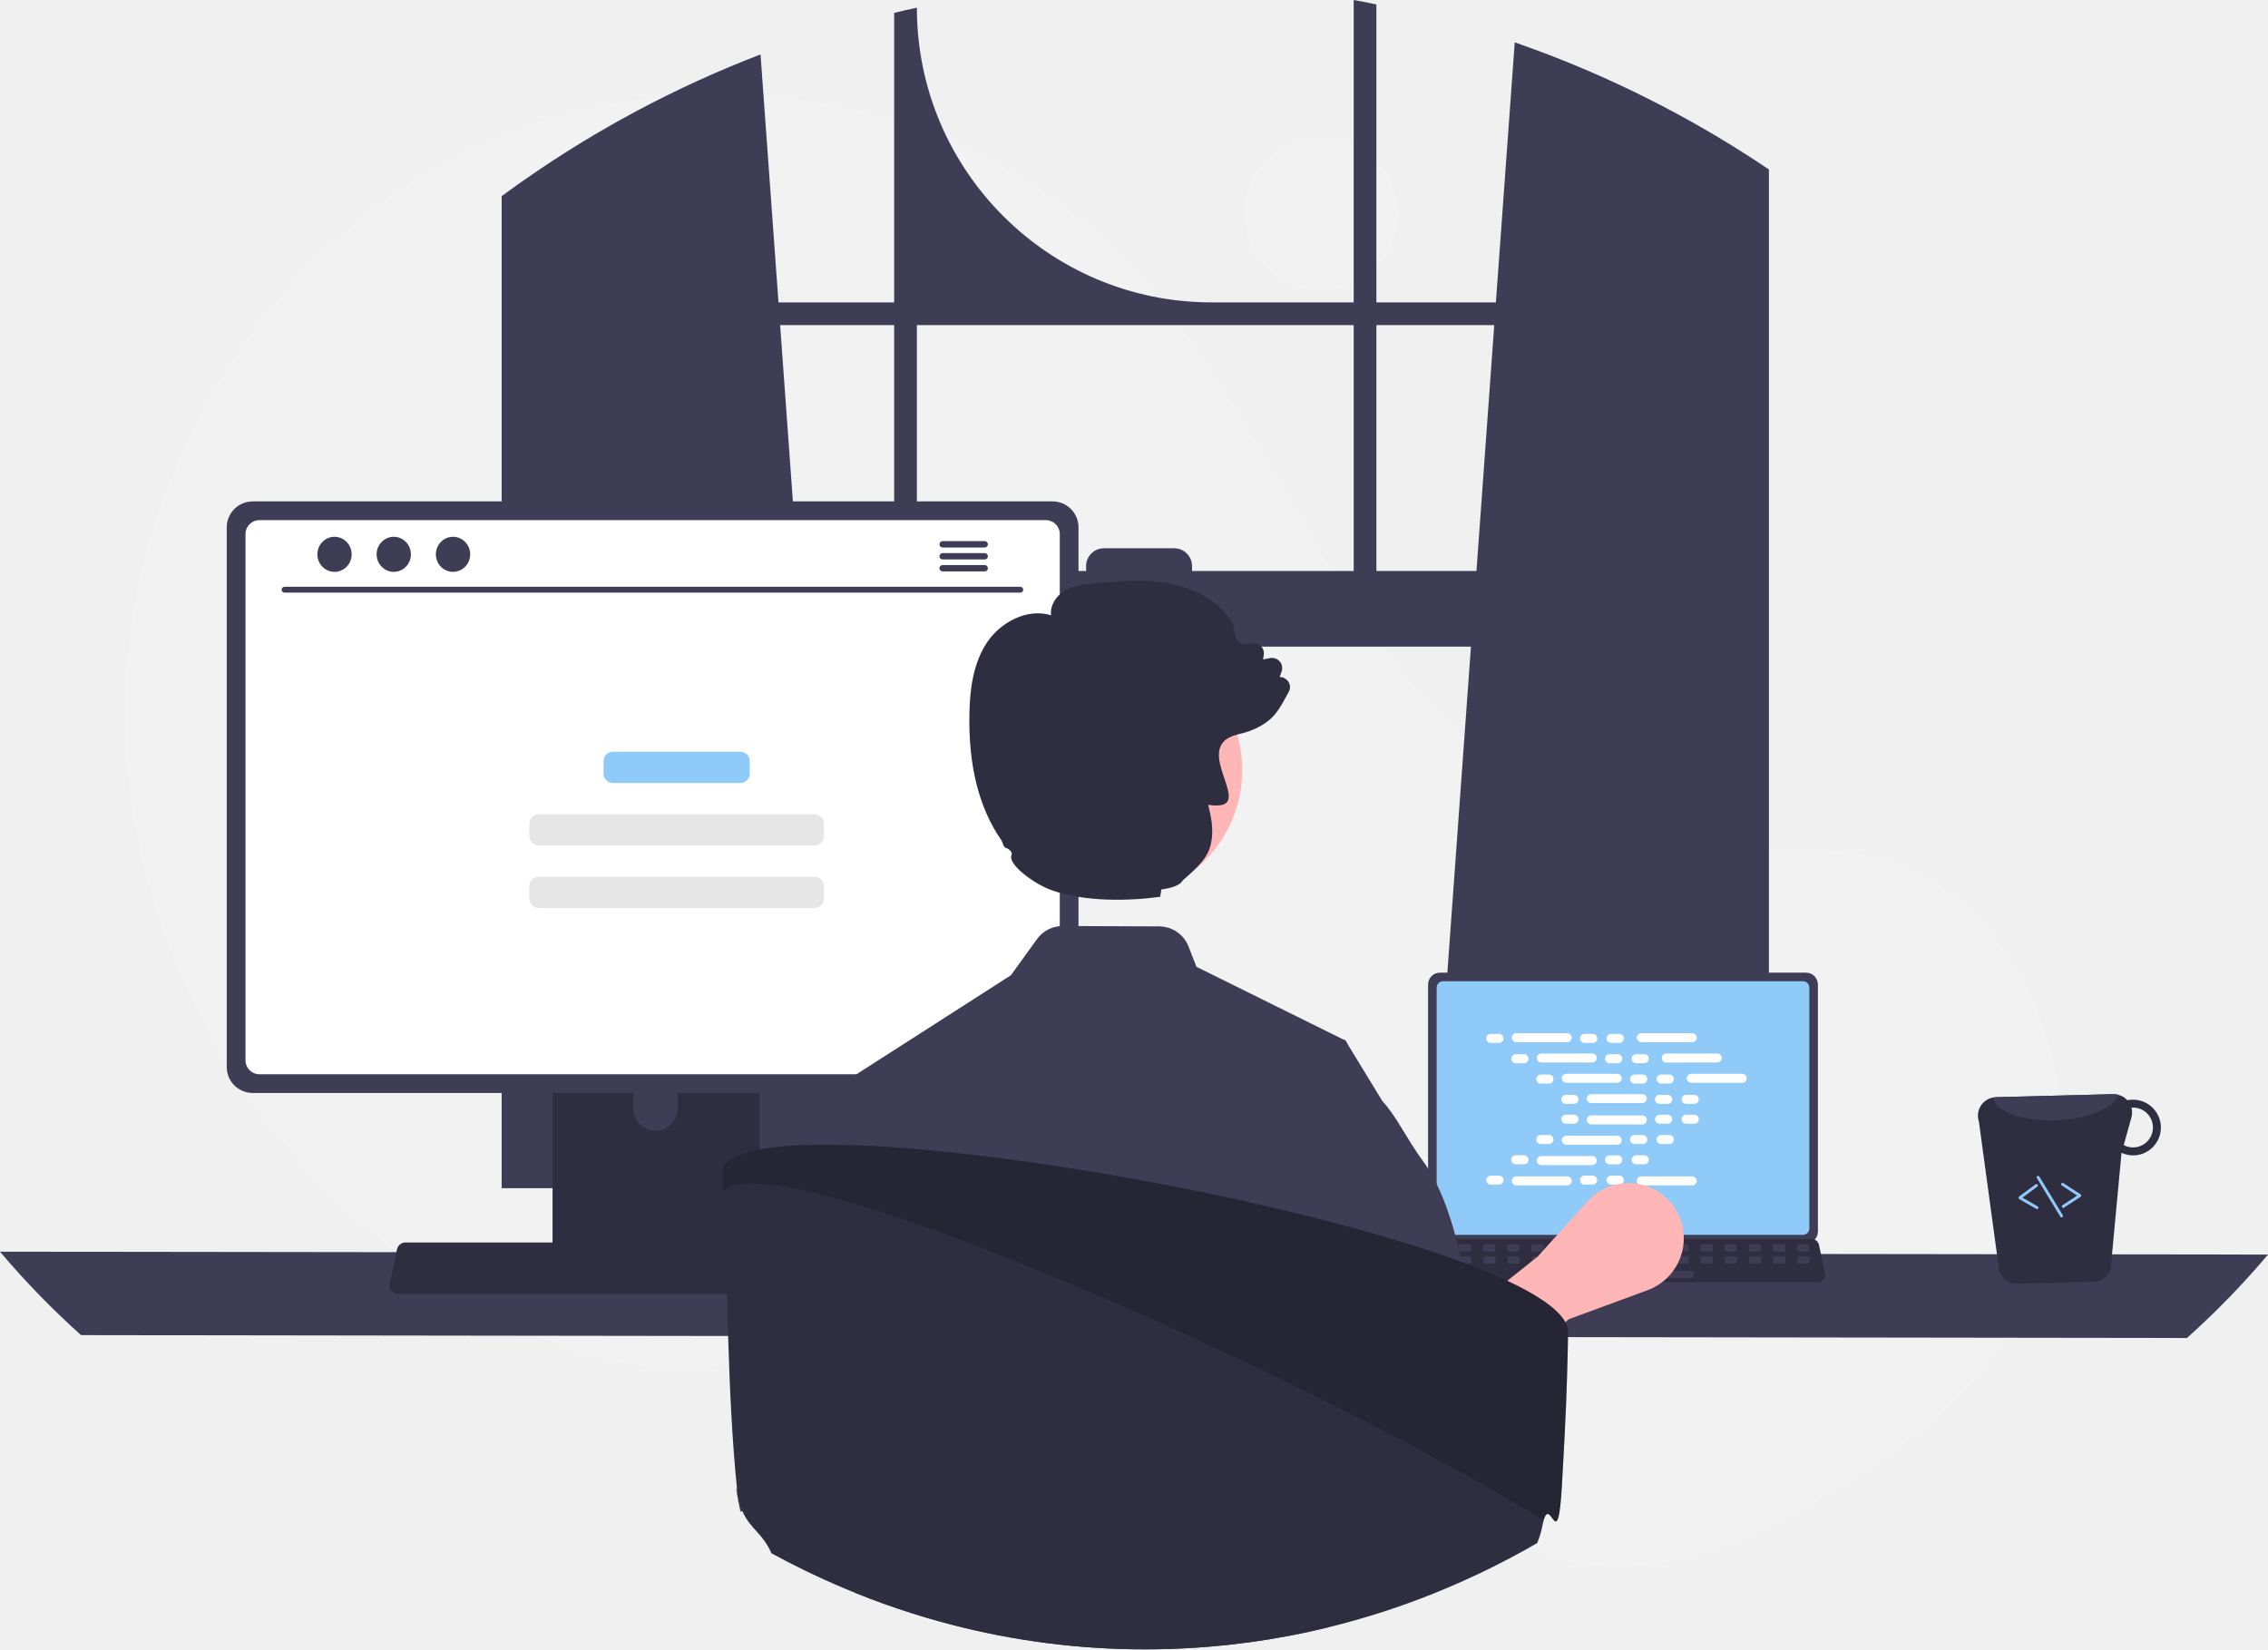
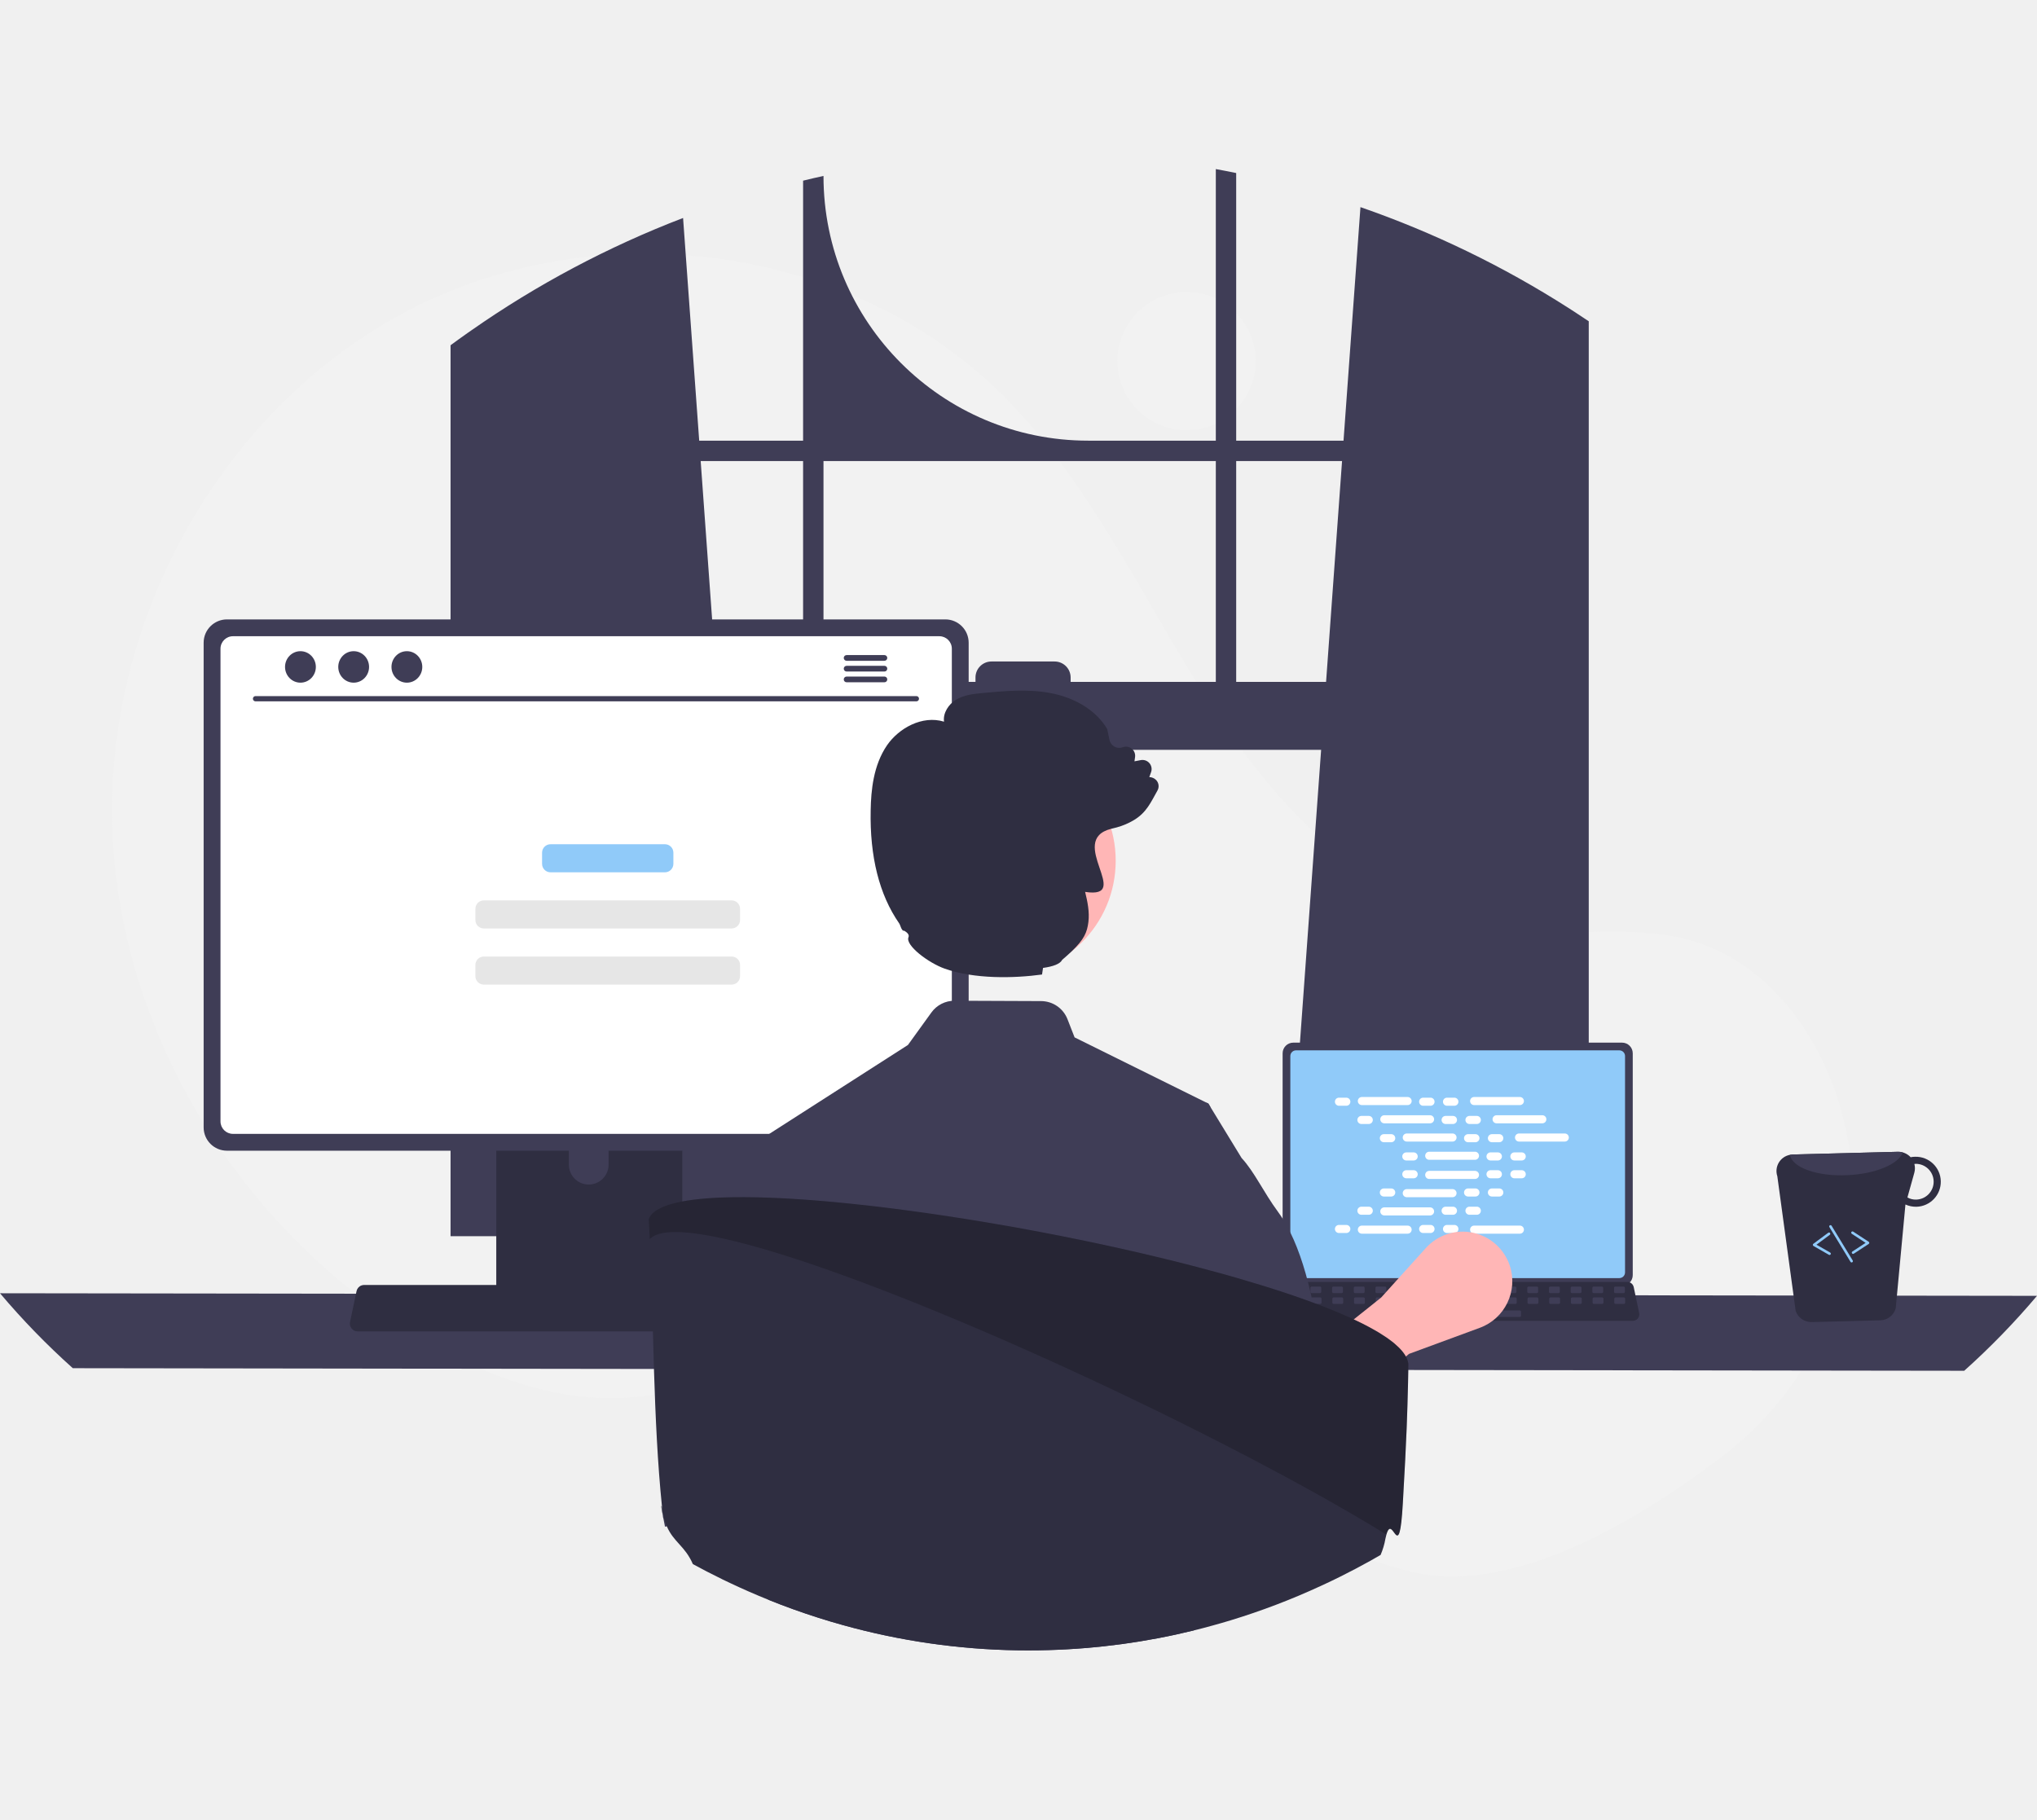
- <svg xmlns="http://www.w3.org/2000/svg" data-name="Layer 1" width="786.82" height="572.258" viewBox="0 0 786.82 572.258">
+ <svg xmlns="http://www.w3.org/2000/svg" data-name="Layer 1" width="750" height="670" viewBox="0 0 786.82 572.258">
  <circle cx="458.321" cy="74.182" r="26.701" fill="#f2f2f2" />
  <path d="M872.038,661.023c39.688-30.229,58.644-81.025,46.776-129.482q-.442-1.806-.934-3.604c-7.867-28.763-27.332-56.101-55.7-65.291-23.82-7.717-49.82-1.783-74.669-4.851-48.781-6.024-86.601-45.494-113.211-86.819-26.611-41.325-47.062-87.583-82.422-121.724-58.285-56.275-153.362-68.391-225.627-31.76C293.987,254.121,247.955,335.391,249.918,416.386c1.963,80.995,50.046,158.432,119.875,199.517,25.652,15.093,55.321,25.785,84.848,22.044,25.62-3.246,48.899-17.013,74.399-21.1,40.091-6.426,79.927,11.701,114.603,32.824,34.676,21.123,68.17,46.16,107.574,55.952C789.478,715.131,836.881,687.801,872.038,661.023Z" transform="translate(-206.59 -163.8711)" fill="#f2f2f2" />
  <path d="M815.016,219.191c-.87-.58-1.75-1.13-2.62-1.69a380.24,380.24,0,0,0-80.31-38.93l-6.54,90.22h-41.46v-103.39c-2.61-.54-5.24-1.05-7.87-1.53v104.92H626.946A102.27,102.27,0,0,1,524.676,166.521v-0c-2.64.57-5.26,1.18-7.88,1.83v100.44h-40.13l-6.23-86.03a380.858,380.858,0,0,0-81.94,43.53c-.44.3-.88.61-1.31.91-2.21,1.55-4.39,3.13-6.56,4.73v344.19h118.27l-2.09-28.95-11.5-158.95h231.59l-11.5,158.95-2.09,28.95h116.96v-353.45Q817.656,220.901,815.016,219.191Zm-298.22,142.78h-33.39l-6.17-85.3h39.56Zm159.42,0h-56.08v-1.69a6.18,6.18,0,0,0-6.19-6.18h-24.38a6.178,6.178,0,0,0-6.18,6.18v1.69h-58.71v-85.3h151.54Zm7.87,0v-85.3h40.89l-6.17,85.3Z" transform="translate(-206.59 -163.8711)" fill="#3f3d56" />
  <path d="M206.59,598.162a289.003,289.003,0,0,0,28.12,28.95l730.58,1a289.003,289.003,0,0,0,28.12-28.95Z" transform="translate(-206.59 -163.8711)" fill="#3f3d56" />
  <path d="M702.02,505.462v85.704a4.122,4.122,0,0,0,4.119,4.119H833.143a4.122,4.122,0,0,0,4.119-4.119v-85.704a4.124,4.124,0,0,0-4.119-4.115H706.139A4.124,4.124,0,0,0,702.02,505.462Z" transform="translate(-206.59 -163.8711)" fill="#3f3d56" />
  <path d="M704.999,506.529V590.109a2.205,2.205,0,0,0,2.201,2.201H832.086a2.205,2.205,0,0,0,2.201-2.201V506.529a2.206,2.206,0,0,0-2.201-2.206H707.201A2.206,2.206,0,0,0,704.999,506.529Z" transform="translate(-206.59 -163.8711)" fill="#90caf9" />
  <path d="M699.364,607.881a2.47,2.47,0,0,0,1.943.93H837.299a2.502,2.502,0,0,0,2.446-3.016l-2.111-10.027a2.507,2.507,0,0,0-1.558-1.818,2.425,2.425,0,0,0-.888-.168H703.41a2.424,2.424,0,0,0-.888.168,2.507,2.507,0,0,0-1.558,1.818l-2.111,10.027A2.501,2.501,0,0,0,699.364,607.881Z" transform="translate(-206.59 -163.8711)" fill="#2f2e41" />
  <rect x="830.034" y="595.588" width="4.188" height="2.513" rx="0.488" transform="translate(1457.666 1029.819) rotate(-180)" fill="#3f3d56" />
  <rect x="821.657" y="595.588" width="4.188" height="2.513" rx="0.488" transform="translate(1440.912 1029.819) rotate(-180)" fill="#3f3d56" />
  <rect x="813.28" y="595.588" width="4.188" height="2.513" rx="0.488" transform="translate(1424.158 1029.819) rotate(-180)" fill="#3f3d56" />
  <rect x="804.903" y="595.588" width="4.188" height="2.513" rx="0.488" transform="translate(1407.404 1029.819) rotate(-180)" fill="#3f3d56" />
  <rect x="796.526" y="595.588" width="4.188" height="2.513" rx="0.488" transform="translate(1390.65 1029.819) rotate(-180)" fill="#3f3d56" />
  <rect x="788.149" y="595.588" width="4.188" height="2.513" rx="0.488" transform="translate(1373.896 1029.819) rotate(-180)" fill="#3f3d56" />
  <rect x="779.772" y="595.588" width="4.188" height="2.513" rx="0.488" transform="translate(1357.142 1029.819) rotate(-180)" fill="#3f3d56" />
  <rect x="771.395" y="595.588" width="4.188" height="2.513" rx="0.488" transform="translate(1340.388 1029.819) rotate(-180)" fill="#3f3d56" />
  <rect x="763.018" y="595.588" width="4.188" height="2.513" rx="0.488" transform="translate(1323.634 1029.819) rotate(-180)" fill="#3f3d56" />
  <rect x="754.641" y="595.588" width="4.188" height="2.513" rx="0.488" transform="translate(1306.88 1029.819) rotate(-180)" fill="#3f3d56" />
  <rect x="746.264" y="595.588" width="4.188" height="2.513" rx="0.488" transform="translate(1290.126 1029.819) rotate(-180)" fill="#3f3d56" />
  <rect x="737.887" y="595.588" width="4.188" height="2.513" rx="0.488" transform="translate(1273.372 1029.819) rotate(-180)" fill="#3f3d56" />
  <rect x="729.51" y="595.588" width="4.188" height="2.513" rx="0.488" transform="translate(1256.618 1029.819) rotate(-180)" fill="#3f3d56" />
  <rect x="721.133" y="595.588" width="4.188" height="2.513" rx="0.488" transform="translate(1239.865 1029.819) rotate(-180)" fill="#3f3d56" />
  <rect x="712.756" y="595.588" width="4.188" height="2.513" rx="0.488" transform="translate(1223.111 1029.819) rotate(-180)" fill="#3f3d56" />
  <rect x="704.379" y="595.588" width="4.188" height="2.513" rx="0.488" transform="translate(1206.357 1029.819) rotate(-180)" fill="#3f3d56" />
  <rect x="830.133" y="599.777" width="4.188" height="2.513" rx="0.488" transform="translate(1457.864 1038.196) rotate(-180)" fill="#3f3d56" />
  <rect x="821.756" y="599.777" width="4.188" height="2.513" rx="0.488" transform="translate(1441.11 1038.196) rotate(-180)" fill="#3f3d56" />
  <rect x="813.379" y="599.777" width="4.188" height="2.513" rx="0.488" transform="translate(1424.356 1038.196) rotate(-180)" fill="#3f3d56" />
  <rect x="805.002" y="599.777" width="4.188" height="2.513" rx="0.488" transform="translate(1407.602 1038.196) rotate(-180)" fill="#3f3d56" />
  <rect x="796.625" y="599.777" width="4.188" height="2.513" rx="0.488" transform="translate(1390.848 1038.196) rotate(-180)" fill="#3f3d56" />
  <rect x="788.248" y="599.777" width="4.188" height="2.513" rx="0.488" transform="translate(1374.094 1038.196) rotate(-180)" fill="#3f3d56" />
  <rect x="779.871" y="599.777" width="4.188" height="2.513" rx="0.488" transform="translate(1357.34 1038.196) rotate(-180)" fill="#3f3d56" />
  <rect x="771.494" y="599.777" width="4.188" height="2.513" rx="0.488" transform="translate(1340.586 1038.196) rotate(-180)" fill="#3f3d56" />
  <rect x="763.117" y="599.777" width="4.188" height="2.513" rx="0.488" transform="translate(1323.832 1038.196) rotate(-180)" fill="#3f3d56" />
  <rect x="754.74" y="599.777" width="4.188" height="2.513" rx="0.488" transform="translate(1307.078 1038.196) rotate(-180)" fill="#3f3d56" />
  <rect x="746.363" y="599.777" width="4.188" height="2.513" rx="0.488" transform="translate(1290.324 1038.196) rotate(-180)" fill="#3f3d56" />
  <rect x="737.986" y="599.777" width="4.188" height="2.513" rx="0.488" transform="translate(1273.57 1038.196) rotate(-180)" fill="#3f3d56" />
  <rect x="729.609" y="599.777" width="4.188" height="2.513" rx="0.488" transform="translate(1256.816 1038.196) rotate(-180)" fill="#3f3d56" />
  <rect x="721.232" y="599.777" width="4.188" height="2.513" rx="0.488" transform="translate(1240.062 1038.196) rotate(-180)" fill="#3f3d56" />
  <rect x="712.855" y="599.777" width="4.188" height="2.513" rx="0.488" transform="translate(1223.309 1038.196) rotate(-180)" fill="#3f3d56" />
  <rect x="704.478" y="599.777" width="4.188" height="2.513" rx="0.488" transform="translate(1206.555 1038.196) rotate(-180)" fill="#3f3d56" />
  <rect x="760.604" y="604.803" width="33.508" height="2.513" rx="0.488" transform="translate(1348.126 1048.248) rotate(-180)" fill="#3f3d56" />
  <rect x="515.631" y="358.737" width="5.966" height="3.122" rx="1.561" fill="#fff" />
  <rect x="548.154" y="358.737" width="5.966" height="3.122" rx="1.561" fill="#fff" />
  <rect x="557.369" y="358.737" width="5.966" height="3.122" rx="1.561" fill="#fff" />
  <rect x="524.477" y="358.477" width="20.796" height="3.122" rx="1.561" fill="#fff" />
  <rect x="567.841" y="358.477" width="20.796" height="3.122" rx="1.561" fill="#fff" />
  <rect x="524.304" y="365.784" width="5.966" height="3.122" rx="1.561" fill="#fff" />
  <rect x="556.827" y="365.784" width="5.966" height="3.122" rx="1.561" fill="#fff" />
  <rect x="566.042" y="365.784" width="5.966" height="3.122" rx="1.561" fill="#fff" />
  <rect x="533.15" y="365.523" width="20.796" height="3.122" rx="1.561" fill="#fff" />
  <rect x="576.514" y="365.523" width="20.796" height="3.122" rx="1.561" fill="#fff" />
  <rect x="532.977" y="372.83" width="5.966" height="3.122" rx="1.561" fill="#fff" />
  <rect x="565.5" y="372.83" width="5.966" height="3.122" rx="1.561" fill="#fff" />
  <rect x="574.715" y="372.83" width="5.966" height="3.122" rx="1.561" fill="#fff" />
  <rect x="541.823" y="372.57" width="20.796" height="3.122" rx="1.561" fill="#fff" />
  <rect x="585.187" y="372.57" width="20.796" height="3.122" rx="1.561" fill="#fff" />
  <rect x="541.649" y="379.877" width="5.966" height="3.122" rx="1.561" fill="#fff" />
  <rect x="574.172" y="379.877" width="5.966" height="3.122" rx="1.561" fill="#fff" />
  <rect x="583.387" y="379.877" width="5.966" height="3.122" rx="1.561" fill="#fff" />
  <rect x="550.496" y="379.617" width="20.796" height="3.122" rx="1.561" fill="#fff" />
  <rect x="548.154" y="407.898" width="5.966" height="3.122" rx="1.561" fill="#fff" />
  <rect x="557.369" y="407.898" width="5.966" height="3.122" rx="1.561" fill="#fff" />
  <rect x="567.841" y="408.158" width="20.796" height="3.122" rx="1.561" fill="#fff" />
  <rect x="515.631" y="407.898" width="5.966" height="3.122" rx="1.561" fill="#fff" />
  <rect x="524.477" y="408.158" width="20.796" height="3.122" rx="1.561" fill="#fff" />
  <rect x="524.304" y="400.851" width="5.966" height="3.122" rx="1.561" fill="#fff" />
  <rect x="556.827" y="400.851" width="5.966" height="3.122" rx="1.561" fill="#fff" />
  <rect x="566.042" y="400.851" width="5.966" height="3.122" rx="1.561" fill="#fff" />
  <rect x="533.15" y="401.111" width="20.796" height="3.122" rx="1.561" fill="#fff" />
  <rect x="532.977" y="393.804" width="5.966" height="3.122" rx="1.561" fill="#fff" />
  <rect x="565.5" y="393.804" width="5.966" height="3.122" rx="1.561" fill="#fff" />
  <rect x="574.715" y="393.804" width="5.966" height="3.122" rx="1.561" fill="#fff" />
  <rect x="541.823" y="394.064" width="20.796" height="3.122" rx="1.561" fill="#fff" />
  <rect x="541.649" y="386.758" width="5.966" height="3.122" rx="1.561" fill="#fff" />
  <rect x="574.172" y="386.758" width="5.966" height="3.122" rx="1.561" fill="#fff" />
  <rect x="583.387" y="386.758" width="5.966" height="3.122" rx="1.561" fill="#fff" />
  <rect x="550.496" y="387.018" width="20.796" height="3.122" rx="1.561" fill="#fff" />
  <path d="M711.507,654.353l-13.35-21.102,41.902-33.403,17.295-19.161a19.161,19.161,0,0,1,32.418,6.828h0a19.161,19.161,0,0,1-11.57,23.991l-27.349,10.075Z" transform="translate(-206.59 -163.8711)" fill="#ffb6b6" />
  <path d="M398.28,501.352v102.56h71.85v-102.56a3.448,3.448,0,0,0-2.43-3.3,3.175,3.175,0,0,0-1.03-.16H401.75A3.463,3.463,0,0,0,398.28,501.352Zm28.04,35.24a7.67,7.67,0,0,1,15.34,0v11.9a7.67,7.67,0,0,1-15.34,0Z" transform="translate(-206.59 -163.8711)" fill="#2f2e41" />
  <path d="M398.06,600.632v9.89a1.946,1.946,0,0,0,1.93,1.94h68.43a1.94,1.94,0,0,0,1.93-1.94v-9.89Z" transform="translate(-206.59 -163.8711)" fill="#3f3d56" />
  <path d="M285.25,346.832V534.092a9.007,9.007,0,0,0,9,9h277.5a9.007,9.007,0,0,0,9-9V346.832a9.011,9.011,0,0,0-9-8.99H294.25A9.012,9.012,0,0,0,285.25,346.832Z" transform="translate(-206.59 -163.8711)" fill="#3f3d56" />
  <path d="M291.76,349.162v182.62a4.818,4.818,0,0,0,4.81,4.81H569.44a4.818,4.818,0,0,0,4.81-4.81v-182.62a4.82,4.82,0,0,0-4.81-4.82H296.57A4.821,4.821,0,0,0,291.76,349.162Z" transform="translate(-206.59 -163.8711)" fill="#fff" />
  <path d="M342.4,611.792a2.948,2.948,0,0,0,2.32,1.11h162.34a2.987,2.987,0,0,0,2.92-3.6l-2.52-11.97a2.993,2.993,0,0,0-1.86-2.17,2.895,2.895,0,0,0-1.06-.2H347.23a2.894,2.894,0,0,0-1.06.2,2.992,2.992,0,0,0-1.86,2.17l-2.52,11.97A2.985,2.985,0,0,0,342.4,611.792Z" transform="translate(-206.59 -163.8711)" fill="#2f2e41" />
  <path d="M560.585,369.499H305.261a1.016,1.016,0,0,1,0-2.031H560.585a1.016,1.016,0,0,1,0,2.031Z" transform="translate(-206.59 -163.8711)" fill="#3f3d56" />
  <ellipse cx="116.051" cy="192.33" rx="5.95" ry="6.083" fill="#3f3d56" />
  <ellipse cx="136.607" cy="192.33" rx="5.95" ry="6.083" fill="#3f3d56" />
  <ellipse cx="157.163" cy="192.33" rx="5.95" ry="6.083" fill="#3f3d56" />
  <path d="M548.206,351.622h-14.6a1.105,1.105,0,0,0,0,2.21h14.6a1.105,1.105,0,0,0,0-2.21Z" transform="translate(-206.59 -163.8711)" fill="#3f3d56" />
  <path d="M548.206,355.772h-14.6a1.105,1.105,0,0,0,0,2.21h14.6a1.105,1.105,0,0,0,0-2.21Z" transform="translate(-206.59 -163.8711)" fill="#3f3d56" />
  <path d="M548.206,359.922h-14.6a1.105,1.105,0,0,0,0,2.21h14.6a1.105,1.105,0,0,0,0-2.21Z" transform="translate(-206.59 -163.8711)" fill="#3f3d56" />
  <path d="M900.186,604.972a6.416,6.416,0,0,0,6.183,4.331l26.492-.682a6.329,6.329,0,0,0,5.981-4.657l3.749-40.087a9.794,9.794,0,0,0,4.238.871,9.661,9.661,0,1,0-.485-19.317,8.184,8.184,0,0,0-1.736.181,6.548,6.548,0,0,0-4.874-2.103l-40.751,1.052a5.853,5.853,0,0,0-1.005.125,6.365,6.365,0,0,0-4.873,8.265Zm43.173-43.817,2.668-9.553a6.506,6.506,0,0,0,.02-3.375c.129-0.0.244-.062.373-.062a6.91,6.91,0,0,1,.324,13.817A6.505,6.505,0,0,1,943.359,561.156Z" transform="translate(-206.59 -163.8711)" fill="#2f2e41" />
  <path d="M897.978,544.686c.868,4.964,10.629,8.454,22.366,7.847,10.793-.497,19.617-4.287,21.234-8.778a6.025,6.025,0,0,0-1.844-.246l-40.751,1.052A5.853,5.853,0,0,0,897.978,544.686Z" transform="translate(-206.59 -163.8711)" fill="#3f3d56" />
  <path d="M922.494,582.944a.497.497,0,0,0,.151-.066l5.753-3.766a.499.499,0,0,0,0-.836l-5.98-3.917a.5.5,0,1,0-.548.836l5.341,3.498-5.114,3.348a.5.5,0,0,0,.396.903Z" transform="translate(-206.59 -163.8711)" fill="#90caf9" />
  <path d="M913.408,583.363a.5.5,0,0,0,.126-.918l-5.303-3.04,5.126-3.807a.5.5,0,1,0-.596-.802l-5.739,4.263a.5.5,0,0,0,.049.835l5.965,3.42A.5.5,0,0,0,913.408,583.363Z" transform="translate(-206.59 -163.8711)" fill="#90caf9" />
  <path d="M921.922,586.244a.482.482,0,0,0,.137-.058.5.5,0,0,0,.168-.687l-8.155-13.408a.5.5,0,0,0-.854.521l8.155,13.408A.5.5,0,0,0,921.922,586.244Z" transform="translate(-206.59 -163.8711)" fill="#90caf9" />
  <rect x="209.385" y="260.827" width="50.719" height="10.846" rx="3.264" fill="#90caf9" />
  <rect x="183.626" y="282.519" width="102.236" height="10.846" rx="3.264" fill="#e6e6e6" />
  <rect x="183.626" y="304.21" width="102.236" height="10.846" rx="3.264" fill="#e6e6e6" />
  <path d="M497.301,540.717l.217.684.011.023,6.525,19.838,7.506,22.861,14.123,42.961.137,6.673v.023l1.049,53.684-2.909,7.278,3.274,11.932s-1.506-18.037-9.582-7.679c-4.574,5.886-9.925,11.91-14.317,17.556q9.6,3.884,19.507,7.027c1.426.456,2.863.89,4.301,1.323q.462.137.924.274a266.863,266.863,0,0,0,67.351,10.826c1.186.034,2.35.057,3.479.08.399.011.787.023,1.175.023,1.278.011,2.544.023,3.822.023q3.867,0,7.7-.114a266.853,266.853,0,0,0,56.091-7.586c-.125-7.586-.468-16.45-.958-25.918-.228-4.643-5.35-9.674-5.658-14.533-.217-3.65,4.381-7.084,4.141-10.792-1.551-22.827-3.491-14.064-4.928-30.229q-.222-2.379-.411-4.552c-.924-10.381-1.563-16.872-1.563-16.872l6.137-38.683,9.639-60.734-.742-1.221-.833-.411-50.844-25.165-2.761-7.073a10.979,10.979,0,0,0-10.141-6.947l-33.493-.137a10.931,10.931,0,0,0-8.909,4.529l-9.069,12.56Z" transform="translate(-206.59 -163.8711)" fill="#3f3d56" />
  <path d="M533.407,617.525,525.82,633.758l-5.179,11.088-8.909,46.646-4.46,4.734L503.45,679.467l-39.998,8.881c-1.312-7.29-.351.247-1.161-7.75.228-.228.468-.456.707-.685.639-.593,1.175-1.152,1.164-1.688-.456-27.584.913-74.526,12.343-102.966a60.053,60.053,0,0,1,7.027-13.107c.228-.308.445-.616.662-.924,5.27-7.381,8.601-14.647,13.324-19.815v-.011a.53.53,0,0,0,.08-.08.157.157,0,0,0,.046-.034l32.443-17.203,1.392,39.105.992,28.109Z" transform="translate(-206.59 -163.8711)" fill="#3f3d56" />
  <path d="M650.391,622.135l9.476,20.275,3.307,7.061,8.907,46.642,4.446,4.723,3.83-16.755,1.8-.369,32.459-6.722,9.461,30.046a17.984,17.984,0,0,0-3.261-22.506c-.646-.585-1.184-1.154-1.169-1.692.538-32.443-1.446-91.684-19.367-116.066-5.692-7.738-9.107-15.445-14.076-20.829-.015-.015-.015-.031-.031-.031L674.081,526.114l-.738-1.215-.831-.415Z" transform="translate(-206.59 -163.8711)" fill="#3f3d56" />
  <circle id="a657ec4b-47ce-4d2a-9c58-81a811696ca9" data-name="Ellipse 5" cx="386.397" cy="267.201" r="44.558" fill="#ffb6b6" />
  <path d="M653.212,399.948a3.759,3.759,0,0,0-2.69-1.19l.67-1.86a3.528,3.528,0,0,0-3.96-4.7l-2.44.47.23-1.63a3.534,3.534,0,0,0-4.73-3.82,3.766,3.766,0,0,1-3.24-.23,3.846,3.846,0,0,1-1.92-2.61l-.85-4.1-.09-.22c-4.14-6.9-12.1-11.92-21.84-13.76-8.67-1.65-17.56-.81-26.13-.02-3.4.32-7.24.68-10.44,2.64-2.72,1.68-5.02,5.04-4.55,8.43-8.45-2.59-17.51,2.58-22,9.1-5.32,7.76-6.19,17.48-6.33,25.08-.38,17.98,3.33,32.69,11,43.73.56.8.7,2.47,1.81,3.03l-.23-.37c1.24.62,2.5,1.62,2.03,2.69-1.35,3.08,7.62,9.89,13.94,12.14,11.53,4.11,26.86,3.76,37.64,2.28l.38-2.55c3.89-.53,6.63-1.54,7.4-3.12,1.36-1.16,2.52-2.2,3.53-3.16l.01-.01c.02-.02.06-.05.08-.07,4.87-4.67,6-7.33,6.51-11.38.49-3.97-.38-8-1.27-11.63,18.74,2.9-7.38-19.96,10.08-24.38a5.434,5.434,0,0,1,.61-.15c.51-.12,1.02-.24,1.51-.38a26.448,26.448,0,0,0,6.72-2.87c4.88-2.97,6.49-6.91,9.01-11.35A3.427,3.427,0,0,0,653.212,399.948Z" transform="translate(-206.59 -163.8711)" fill="#2f2e41" />
  <path d="M750.582,625.308c-.01,1.75-.03,4.2-.11,7.23q-.015.63-.03,1.29c-.13,5.57-.26,10.24-.47,15.43-.01.36-.02.71-.04,1.07-.28,7.24-.72,15.67-1.48,29.02-1.41,24.66-3.87,3.39-6.34,12.04-.12.43-.25.94-.37,1.54a27.916,27.916,0,0,1-1.88,6.33c-1.31.78-2.66,1.53-3.99,2.28-3.79,2.11-7.64,4.14-11.52,6.07-2.18,1.08-4.37,2.14-6.57,3.16-.35.16-.69.32-1.03.47a270.887,270.887,0,0,1-34.75,13.26c-2.32.7-4.63,1.38-6.97,2.01-2.44.68-4.88,1.32-7.35,1.92a266.893,266.893,0,0,1-56.09,7.59c-2.55.08-5.12.11-7.7.11-1.28,0-2.54-.01-3.82-.02-.39,0-.78-.01-1.17-.02-1.13-.03-2.3-.05-3.48-.08a266.663,266.663,0,0,1-67.35-10.83l-.93-.27c-1.44-.44-2.87-.87-4.3-1.33q-9.9-3.135-19.51-7.02-7.335-2.955-14.5-6.34a.339.339,0,0,1-.12-.06c-1-.46-2.01-.94-3.01-1.43-.13-.07-.27-.14-.41-.21q-5.595-2.73-11.07-5.72c-3.07-7.05-7.39-8.4-10.07-14.6a25.874,25.874,0,0,1-1.68-5.74c0-.02-.01-.04-.01-.07.28,3.72-1.19-6.6-.01-.04-.01-.12-.02-.25-.03-.4-.03-.36-.07-.8-.13-1.35-3.43-33.49-3.21-71.79-4.7-103.35q-.15-3.06-.31-5.86c-.03-.62-.07-1.23-.11-1.83.07-.18.15-.37.24-.55a1.002,1.002,0,0,1,.07-.15,1.623,1.623,0,0,1,.1-.18c.02-.03.05-.07.07-.1a.917.917,0,0,1,.05-.1c.09-.14.19-.29.3-.43.05-.06.09-.11.14-.16a.808.808,0,0,1,.12-.14.637.637,0,0,1,.11-.13c.04-.04.08-.09.13-.14a.302.302,0,0,1,.08-.08,2.033,2.033,0,0,1,.26-.25,9.624,9.624,0,0,1,1.14-.9c.14-.09.29-.18.43-.28a19.135,19.135,0,0,1,3.17-1.52c.38-.14.76-.27,1.17-.41.15-.04.29-.09.44-.14.22-.07.44-.14.67-.19,1.14-.34,2.37-.63,3.7-.9.16-.03.33-.06.5-.1.24-.05.49-.09.74-.13.34-.06.69-.12,1.04-.18,2.97-.47,6.34-.82,10.06-1.05q.525-.03,1.05-.06c.41-.02.82-.04,1.24-.06.35-.02.71-.03,1.07-.04.35-.02.71-.03,1.08-.04,1.01-.03,2.05-.06,3.11-.08,3.02-.06,6.2-.04,9.54.03,1.55.04,3.13.08,4.75.15.11,0,.21.01.31.01,1.41.05,2.83.11,4.29.19,1.02.05,2.05.1,3.08.16.97.06,1.95.12,2.94.19.77.04,1.54.1,2.32.15.66.05,1.32.1,1.98.14l.9.06c.49.04.98.07,1.48.12,1.1.09,2.2.18,3.32.27,1.11.1,2.24.2,3.37.3s2.27.21,3.41.32c.12.01.23.02.34.03,1.04.11,2.08.21,3.13.32.24.02.49.04.73.07,1.001.101,2.022.218,3.032.326.31.033.618.066.929.1.791.086,1.572.161,2.368.254,1.05.12,2.12.23,3.16.37.81.09,1.62.18,2.43.28,1.27.15,2.56.31,3.85.48.49.06.98.12,1.47.19,3.68.46,7.4.97,11.18,1.5,5.73.81,11.55,1.69,17.41,2.64q8.805,1.425,17.71,3.01c1.5.27,3,.54,4.51.82q1.02.195,2.04.39c1.16.21,2.32.43,3.48.65,1.16.22,2.32.44,3.48.67,1.38.27,2.77.54,4.15.81,9.09,1.8,18.13,3.72,26.95,5.73,1.45.33,2.9.67,4.34,1q4.32,1.005,8.56,2.04c.78.18,1.55.37,2.32.56,1.92.48,3.84.96,5.73,1.45l.33.09c1.39.34,2.75.69,4.11,1.05q4.815,1.26,9.47,2.55,3.09.855,6.11,1.73c3.01.87,5.96,1.75,8.83,2.64.71.22,1.42.44,2.12.65,2.1.65,4.17,1.31,6.18,1.97,1.6.52,3.16,1.05,4.7,1.58q2.31.795,4.53,1.59c.95.34,1.89.7,2.83,1.04,1.35.5,2.68,1,3.98,1.5.4.15.79.31,1.18.46.25.11.49.2.73.3.47.19.95.37,1.41.56.47.18.93.37,1.39.57.45.18.91.37,1.35.56.45.18.89.37,1.33.57.37.15.73.31,1.08.47.71.31,1.42.62,2.11.94.34.16.68.31,1.02.47l.78.36c.11.06.22.11.33.16.25.12.51.25.76.37.58.27,1.15.56,1.71.83.75.38,1.48.76,2.18,1.13.71.38,1.4.76,2.06,1.13.11.06.21.12.32.18.15.08.3.17.45.25.51.29,1,.59,1.49.88.96.59,1.87,1.17,2.72,1.75.19.13.37.26.56.38.63.45,1.23.89,1.79,1.34,0,.01,0,.01.01.01.19.14.37.29.55.43.15.14.31.26.46.4.52.45,1,.88,1.44,1.32a5.667,5.667,0,0,1,.42.43,1.208,1.208,0,0,1,.16.16c.2.2.38.4.55.6a.553.553,0,0,1,.07.09c.24.28.46.56.67.84.1.14.21.28.3.42.12.17.24.35.34.52.09.14.17.29.25.43a7.257,7.257,0,0,1,.54,1.13,5.241,5.241,0,0,1,.27.82A5.844,5.844,0,0,1,750.582,625.308Z" transform="translate(-206.59 -163.8711)" fill="#2f2e41" />
  <path d="M750.582,625.308c-.01,1.75-.03,4.2-.11,7.23-.01.42-.03.85-.04,1.29-.1,4.25-.25,9.5-.46,15.43-.01.36-.02.71-.04,1.07-.28,7.24-.72,15.67-1.48,29.02-1.41,24.66-3.87,3.39-6.34,12.04-6.86-4.22-14.38-8.64-22.42-13.18q-2.175-1.23-4.39-2.47c-16.08-8.97-34.04-18.37-52.79-27.68-.74-.37-1.49-.74-2.23-1.1-42.95-21.23-89.83-41.88-127.81-55.66-7.33-2.66-14.33-5.06-20.91-7.17-13.86-4.43-25.84-7.53-35.06-8.87-9.6-1.4-16.23-.9-18.91,1.99q-.15-3.06-.31-5.86-.06-.93-.12-1.83c.062-.165.142-.322.22-.48.011-.023.019-.047.03-.07a1.002,1.002,0,0,1,.07-.15,1.623,1.623,0,0,1,.1-.18,1.06,1.06,0,0,1,.12-.2c.09-.14.19-.29.3-.43a3.483,3.483,0,0,1,.26-.3.637.637,0,0,1,.11-.13c.04-.04.08-.09.13-.14a.302.302,0,0,1,.08-.08,2.033,2.033,0,0,1,.26-.25,9.624,9.624,0,0,1,1.14-.9c.14-.09.29-.18.43-.28a19.135,19.135,0,0,1,3.17-1.52c.38-.14.76-.27,1.17-.41.15-.04.29-.09.44-.14.22-.07.44-.14.67-.19,1.14-.34,2.37-.63,3.7-.9.4-.08.82-.16,1.24-.23.34-.06.69-.12,1.04-.18,2.97-.47,6.34-.82,10.06-1.05q.525-.03,1.05-.06c.41-.02.82-.04,1.24-.06.35-.02.71-.03,1.07-.04.35-.02.71-.03,1.08-.04,1.01-.03,2.05-.06,3.11-.08,3.02-.05,6.2-.03,9.54.04,1.55.03,3.13.08,4.75.15.1,0,.21.01.31.01,1.41.04,2.84.11,4.29.18,1.02.05,2.05.1,3.08.16.97.06,1.95.12,2.94.19.77.04,1.54.1,2.32.15.66.05,1.32.1,1.98.14.79.06,1.58.12,2.38.18,1.1.09,2.2.18,3.32.27,1.11.1,2.24.2,3.37.3s2.27.21,3.41.32c.12.01.23.02.34.03,1.04.11,2.08.21,3.13.32q8.73.885,17.97,2.07,5.52.705,11.18,1.51c5.73.81,11.55,1.69,17.41,2.63q8.805,1.425,17.71,3.01c1.5.27,3,.54,4.51.82q2.76.51,5.52,1.04c1.16.22,2.32.44,3.48.67,1.38.27,2.77.54,4.15.81,9.09,1.8,18.13,3.72,26.95,5.73,1.45.33,2.9.67,4.34,1q4.32,1.005,8.56,2.04c.78.19,1.55.38,2.32.57q2.895.72,5.73,1.44v.01c.11.02.22.05.33.08,1.38.35,2.75.7,4.11,1.06q4.815,1.26,9.47,2.54c2.06.58,4.1,1.15,6.11,1.73,3.01.88,5.96,1.76,8.83,2.64.71.22,1.42.44,2.12.65q3.15.99,6.18,1.97c1.6.52,3.16,1.05,4.7,1.58q2.31.795,4.53,1.59c.96.34,1.9.69,2.83,1.03,1.36.5,2.68,1,3.98,1.51.4.15.79.31,1.18.46.73.28,1.44.57,2.14.86.47.18.93.37,1.39.57.45.18.91.37,1.35.56.45.18.89.37,1.33.57.37.15.73.31,1.08.47.71.31,1.42.62,2.11.94.34.16.68.31,1.02.47l.78.36c.11.06.22.11.33.16.85.4,1.67.8,2.47,1.2.75.38,1.48.76,2.18,1.13.83.44,1.62.87,2.38,1.31.15.08.3.17.45.25.51.29,1,.59,1.49.88.96.59,1.87,1.17,2.72,1.75.84.58,1.62,1.15,2.35,1.72,0,.01,0,.01.01.01.35.28.69.56,1.01.83.52.45,1,.88,1.44,1.32a5.667,5.667,0,0,1,.42.43,1.208,1.208,0,0,1,.16.16c.21.23.42.46.62.69.24.28.46.56.67.84.1.14.21.28.3.42.12.17.24.35.34.52.09.14.17.29.25.43a7.257,7.257,0,0,1,.54,1.13,6.053,6.053,0,0,1,.27.82A5.844,5.844,0,0,1,750.582,625.308Z" transform="translate(-206.59 -163.8711)" opacity="0.2" />
</svg>
